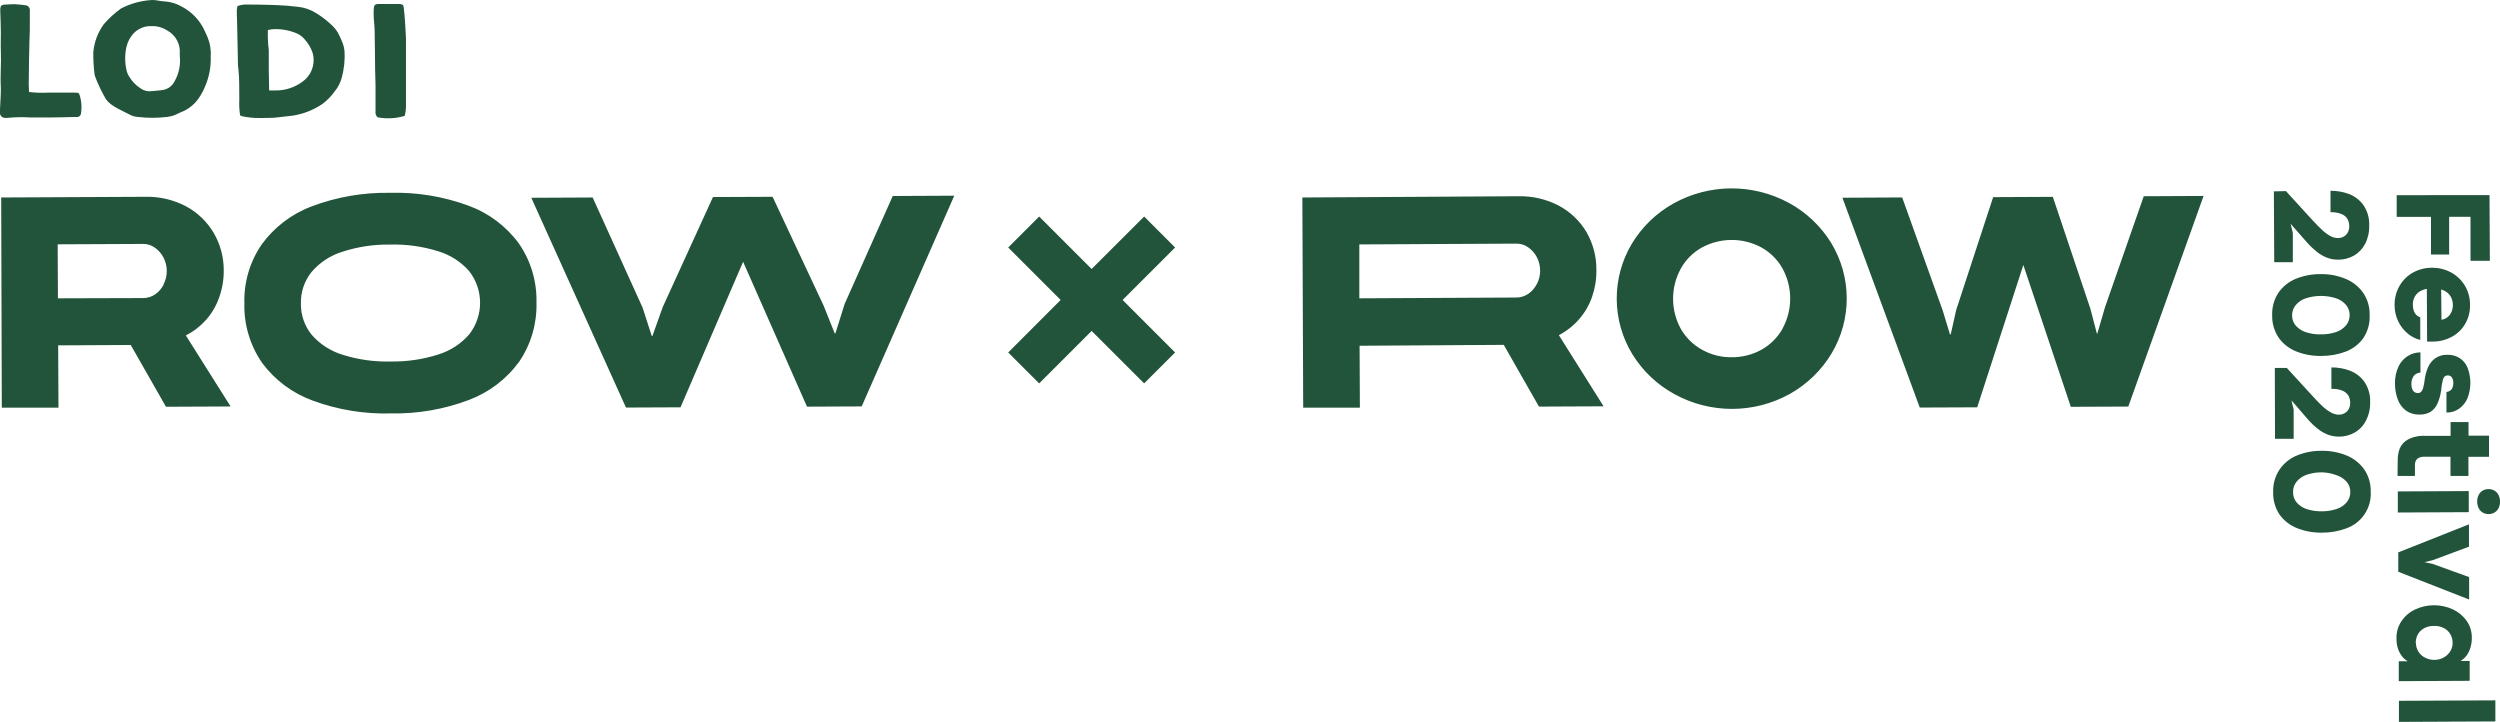
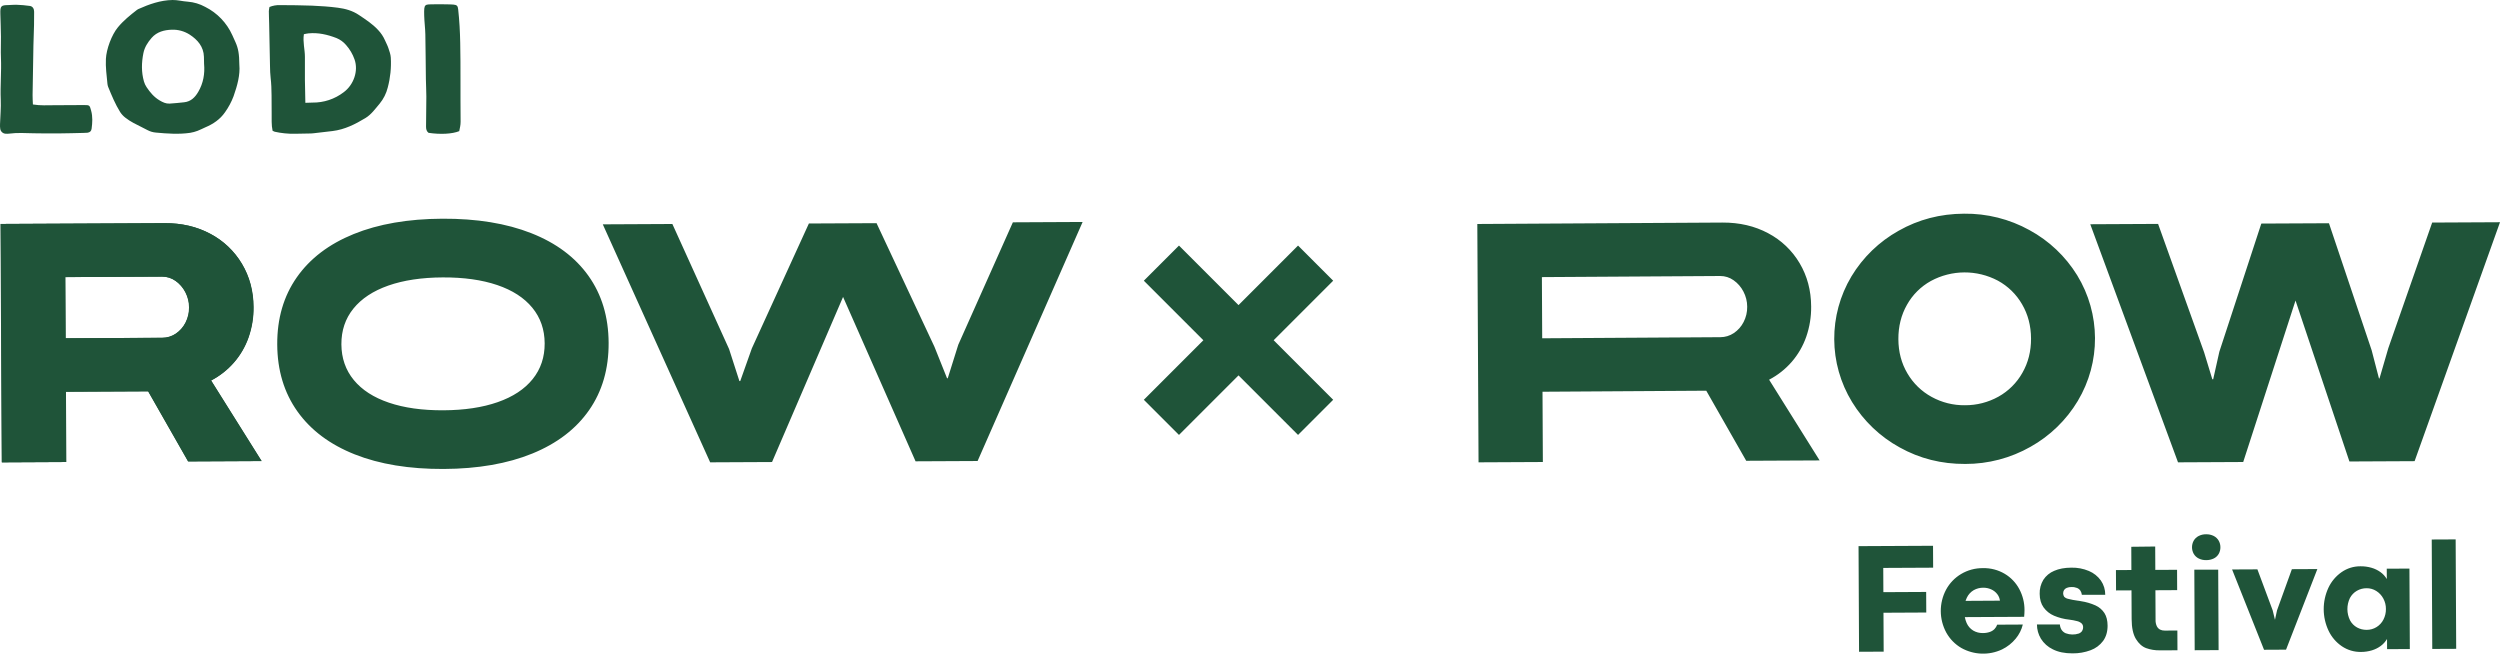
- <svg xmlns="http://www.w3.org/2000/svg" id="af5522ed-67b7-46b3-a458-83fb29c8ef34" data-name="Layer 1" viewBox="0 0 502.82 145.19">
+ <svg xmlns="http://www.w3.org/2000/svg" id="b61729fd-5f21-4e45-92e5-6d2525f35e25" data-name="row-by-row" viewBox="0 0 2656.34 694.6">
  <defs>
-     <style>.b348a135-f45a-47f8-b734-777f7af854a8{fill:#21543a}</style>
+     <style>.b639f539-4bce-42d1-9547-5196ba900575{fill:#1f5439}</style>
  </defs>
-   <path class="b348a135-f45a-47f8-b734-777f7af854a8" d="M500.71 39.24l.07 13.21h-3.89v-8.84h-4.3v7.59h-3.65v-7.58h-6.9v-4.36zM491.05 64.31a2.24 2.24 0 001.16-.48 2.71 2.71 0 00.84-1.07 3.23 3.23 0 00.29-1.42 3.42 3.42 0 00-.42-1.67 3.07 3.07 0 00-1.35-1.23 5.15 5.15 0 00-2.33-.45 5 5 0 00-2.16.42 2.88 2.88 0 00-1.34 1.15 3.18 3.18 0 00-.45 1.72 3.78 3.78 0 00.19 1.23 2.3 2.3 0 00.51.84 2 2 0 00.79.47v4.55a6.29 6.29 0 01-2.5-1.26 7.35 7.35 0 01-1.91-2.43 7.49 7.49 0 01-.75-3.31 7.59 7.59 0 011-3.89 7.18 7.18 0 012.75-2.69 8.08 8.08 0 017.6 0 7.3 7.3 0 013.82 6.55 7.18 7.18 0 01-1 3.84 6.88 6.88 0 01-2.71 2.59 7.88 7.88 0 01-3.74.93h-1.18l-.06-11.31 2.88.21zM481.7 77.19a7.71 7.71 0 01.72-3.5 5 5 0 011.89-2.11 4.86 4.86 0 012.51-.71v4.07a2 2 0 00-.94.29 1.72 1.72 0 00-.62.75 2.8 2.8 0 00-.26 1.22 2.94 2.94 0 00.17 1.08 1.21 1.21 0 00.45.59 1.16 1.16 0 00.68.19.87.87 0 00.67-.27 1.82 1.82 0 00.4-.79 10.15 10.15 0 00.27-1.41 9.37 9.37 0 01.69-2.69 4.39 4.39 0 011.48-1.85 4 4 0 012.4-.69 4.44 4.44 0 012.48.65 4.12 4.12 0 011.59 1.92 8.47 8.47 0 010 6.16 4.93 4.93 0 01-1.7 2.12 4.3 4.3 0 01-2.53.77v-4.14a1.63 1.63 0 00.72-.25 1.29 1.29 0 00.49-.6 2.44 2.44 0 00.17-1 2 2 0 00-.15-.84 1 1 0 00-.94-.65 1 1 0 00-.63.19 1.37 1.37 0 00-.37.69 13.7 13.7 0 00-.32 1.71v.29l-.06.29a9.88 9.88 0 01-.76 2.59 3.72 3.72 0 01-1.35 1.57 4.16 4.16 0 01-2.23.55 4.38 4.38 0 01-2.71-.8 4.81 4.81 0 01-1.64-2.21 9 9 0 01-.57-3.18zM482.25 92.63a6.52 6.52 0 01.39-2.39 3.64 3.64 0 011.62-1.82 6.81 6.81 0 013.53-.76h5.09v-2.77h3.61v2.74h4.12v4.24h-4.14v3.85h-3.61v-3.86h-5.28a2.28 2.28 0 00-1.08.22 1.36 1.36 0 00-.61.57 1.78 1.78 0 00-.18.83v2.24h-3.5zM496.54 98.77v4.24l-14.27.07v-4.24zm1.69 2.1a2.81 2.81 0 01.3-1.33 2.09 2.09 0 01.82-.87 2.28 2.28 0 011.16-.3 2.2 2.2 0 011.16.29 2.09 2.09 0 01.83.86 2.74 2.74 0 01.32 1.34 2.92 2.92 0 01-.3 1.37 2.25 2.25 0 01-.83.87 2.41 2.41 0 01-2.33 0 2.06 2.06 0 01-.82-.88 3 3 0 01-.31-1.35zM496.58 105.46v4.49l-7.27 2.71-1.68.41 1.68.36 7.3 2.64v4.51L482.36 115v-3.9zM482 128.31a5.85 5.85 0 011-3.37 6.75 6.75 0 012.75-2.36 9 9 0 017.63 0 7.14 7.14 0 012.77 2.34 5.76 5.76 0 011 3.33 6.43 6.43 0 01-.26 1.95 5.15 5.15 0 01-.76 1.6 4.05 4.05 0 01-1.24 1.13h1.83v4l-14.26.07v-4h1.8a4.07 4.07 0 01-1.23-1.11 5.07 5.07 0 01-.78-1.58 6.34 6.34 0 01-.25-2zm3.91 1a3.35 3.35 0 00.49 1.74 3.42 3.42 0 001.35 1.23 4.06 4.06 0 001.87.44 3.89 3.89 0 001.86-.47 3.6 3.6 0 001.33-1.24 3.18 3.18 0 00.48-1.73 3.36 3.36 0 00-.45-1.71 3.15 3.15 0 00-1.29-1.24 4 4 0 00-2-.44 4.05 4.05 0 00-2 .47 3.14 3.14 0 00-1.26 1.24 3.58 3.58 0 00-.42 1.73zM501.89 140.86v4.24l-19.4.09v-4.24zM459.77 38.44l5.23 5.73c.82.89 1.51 1.59 2.07 2.11a8.1 8.1 0 001.62 1.19 3.26 3.26 0 001.54.41 2.42 2.42 0 001.17-.3 2 2 0 00.81-.84 2.55 2.55 0 00.29-1.26 2.85 2.85 0 00-.35-1.42 2.41 2.41 0 00-1.18-1 5.38 5.38 0 00-2.24-.38v-4.31a10.57 10.57 0 013.75.66 6.32 6.32 0 012.88 2.24 6.73 6.73 0 011.15 4.06 7.64 7.64 0 01-.82 3.73 5.92 5.92 0 01-2.26 2.36 6.48 6.48 0 01-3.16.81 6.41 6.41 0 01-2.22-.39 7.61 7.61 0 01-2-1.14 15.55 15.55 0 01-2-1.89L460.7 45l.45 1.86v5.88h-3.74l-.07-14.25zM457 63.41a7.72 7.72 0 011.28-4.57 7.94 7.94 0 013.51-2.78 12.91 12.91 0 014.92-.93 12.7 12.7 0 015 .93 8.05 8.05 0 013.56 2.79 7.54 7.54 0 011.33 4.45 7.74 7.74 0 01-1.27 4.7 7.65 7.65 0 01-3.55 2.72 13.69 13.69 0 01-4.9.87 13 13 0 01-5-.89 7.94 7.94 0 01-3.52-2.7 7.7 7.7 0 01-1.36-4.59zm4 0a3.15 3.15 0 00.73 2.07 4.61 4.61 0 002 1.32 9 9 0 003.08.45 9.19 9.19 0 003.06-.47 4.48 4.48 0 002-1.36 3.19 3.19 0 00.71-2.09 3.12 3.12 0 00-.73-2 4.52 4.52 0 00-1.97-1.33 10.06 10.06 0 00-6.14 0 4.36 4.36 0 00-2 1.36 3.18 3.18 0 00-.74 2.03zM459.94 74l5.25 5.73c.81.89 1.5 1.59 2.07 2.12a8.52 8.52 0 001.62 1.15 3.24 3.24 0 001.53.4 2.32 2.32 0 001.17-.3 2 2 0 00.82-.83 2.72 2.72 0 00.29-1.26 3 3 0 00-.35-1.43 2.6 2.6 0 00-1.19-1 5.36 5.36 0 00-2.24-.37V73.9a10.14 10.14 0 013.75.66 6.35 6.35 0 012.89 2.24 6.77 6.77 0 011.15 4.05 7.61 7.61 0 01-.83 3.73 5.79 5.79 0 01-2.28 2.42 6.38 6.38 0 01-3.16.82 6.31 6.31 0 01-2.21-.39 7.78 7.78 0 01-2-1.15 14.29 14.29 0 01-2-1.89l-3.35-3.87.45 1.86v5.88h-3.75L457.53 74zM457.2 99a7.66 7.66 0 011.29-4.58A7.84 7.84 0 01462 91.6a12.72 12.72 0 014.92-.93 12.88 12.88 0 015 .92 8.17 8.17 0 013.57 2.79 7.64 7.64 0 011.33 4.46 7.4 7.4 0 01-4.88 7.42 13.73 13.73 0 01-4.9.87 13 13 0 01-5-.89 7.85 7.85 0 01-3.56-2.75A7.67 7.67 0 01457.2 99zm4 0a3.12 3.12 0 00.72 2.06 4.52 4.52 0 002 1.33 9.52 9.52 0 003.08.45 9.38 9.38 0 003-.48 4.46 4.46 0 002-1.35 3.16 3.16 0 00.71-2.1 3 3 0 00-.73-2 4.56 4.56 0 00-2.05-1.34A9.06 9.06 0 00467 95a9.45 9.45 0 00-3.06.48 4.49 4.49 0 00-2 1.36 3.15 3.15 0 00-.74 2.09zM41.47 64.31a13.6 13.6 0 002.6-4.46 15.71 15.71 0 00.93-5.41 14.74 14.74 0 00-2.06-7.66 14.27 14.27 0 00-5.6-5.32 16.7 16.7 0 00-8.1-1.88l-29 .14L.36 82h11.4l-.06-12.54 14.6-.07 7.08 12.42 13-.06-9-14.28a14.15 14.15 0 004.09-3.16zm-8.55-7.09a5.2 5.2 0 01-1.73 2 4.31 4.31 0 01-2.39.73L11.65 60l-.05-10.86 17.18-.08a3.94 3.94 0 012.36.75 5.44 5.44 0 011.75 2 5.89 5.89 0 010 5.4zM78.65 83.15a42.11 42.11 0 0015.72-2.73 22.12 22.12 0 0010.08-7.71 20.24 20.24 0 003.45-11.92 20 20 0 00-3.57-11.86 21.89 21.89 0 00-10.15-7.58 42.28 42.28 0 00-15.75-2.57 42.32 42.32 0 00-15.72 2.72 22 22 0 00-10.09 7.68 20 20 0 00-3.47 11.9A20.13 20.13 0 0052.73 73a22.05 22.05 0 0010.17 7.57 42.07 42.07 0 0015.75 2.58zM60.52 61.06a9.74 9.74 0 012.13-6.34 13.3 13.3 0 016.19-4.08 29.59 29.59 0 019.64-1.45 29.65 29.65 0 019.66 1.35 13.39 13.39 0 016.23 4 10.33 10.33 0 01.06 12.64 13.39 13.39 0 01-6.19 4.09 29.88 29.88 0 01-9.64 1.44 29.65 29.65 0 01-9.66-1.35 13.46 13.46 0 01-6.23-4 9.7 9.7 0 01-2.19-6.3zM149.46 52.65l12.85 29.14 11-.05 18.62-42.38-12.37.06-9.68 21.71-1.86 5.94h-.13l-2.23-5.58-10.27-21.91-11.99.05-10.11 22.14-2.06 5.79h-.15l-1.83-5.67-10.05-22.17-12.34.06 19.04 42.19 10.97-.05 12.59-29.27zM317.63 64.17a13.64 13.64 0 002.57-4.44 15.61 15.61 0 00.88-5.4 15 15 0 00-2-7.66 14.18 14.18 0 00-5.59-5.32 16.7 16.7 0 00-8.1-1.88l-43.45.25.17 42.28h11.4l-.06-12.46 29-.18 7.08 12.42 13-.06-9-14.31a13.79 13.79 0 004.1-3.24zm-8.53-7.06a5.2 5.2 0 01-1.73 2 4.31 4.31 0 01-2.39.73L273.4 60V49.16L305 49a4 4 0 012.36.74 5.55 5.55 0 011.75 2 5.89 5.89 0 010 5.4zM359.78 40.8a24.12 24.12 0 00-23.19.12 22.72 22.72 0 00-8.37 8.08 21.52 21.52 0 00.11 22.27 22.69 22.69 0 008.45 8 24 24 0 0023.22-.05 22.78 22.78 0 008.38-8.13 21.54 21.54 0 00-.11-22.28 22.69 22.69 0 00-8.49-8.01zm-1.26 25.32a11.11 11.11 0 01-4.23 4.21 12.1 12.1 0 01-6 1.52 11.9 11.9 0 01-5.91-1.48 11.16 11.16 0 01-4.29-4.17 12.59 12.59 0 01-.02-12.2 10.86 10.86 0 014.23-4.22 12.59 12.59 0 0111.88-.06 11 11 0 014.28 4.18 12.6 12.6 0 01.06 12.18zM431.17 39.47l-7.78 22.28-1.56 5.35h-.09l-1.3-4.99-7.56-22.52-12 .06-7.44 22.71-1.09 4.89h-.16l-1.45-4.78-8.16-22.76-12.02.06 15.56 42.2 11.55-.05 9.28-28.63 9.55 28.53 11.56-.05 15.14-42.36-12.03.06zM209.01 77.11l10.55-10.55 10.56 10.55 6.23-6.22-10.56-10.56 10.56-10.55-6.23-6.23-10.56 10.55-10.55-10.55-6.23 6.23 10.55 10.55-10.55 10.56 6.23 6.22zM41.74 7.47c-.18-.41-.37-.83-.56-1.24a10.28 10.28 0 00-4.81-5A7.66 7.66 0 0033.3.3c-.91 0-1.81-.32-2.71-.3a15.62 15.62 0 00-6.09 1.62 1.2 1.2 0 00-.21.13 20.27 20.27 0 00-3.39 3.09 11.23 11.23 0 00-2.13 5.61 30.11 30.11 0 00.23 4.34 2.08 2.08 0 00.13.6 30.14 30.14 0 002.13 4.48 4 4 0 00.93 1 9.71 9.71 0 001.45.94c.8.44 1.64.81 2.44 1.24a3.78 3.78 0 001.53.46 25.08 25.08 0 006.06 0A7.22 7.22 0 0035 23.2c.47-.18.91-.42 1.36-.62a7.65 7.65 0 003.5-2.67 12.19 12.19 0 001.52-2.85 13.58 13.58 0 001-5.58 8.86 8.86 0 00-.64-4.01zm-6.6 8.83a3.23 3.23 0 01-2.49 1.82c-.86.09-1.72.19-2.59.24a3.11 3.11 0 01-1.75-.56A7.17 7.17 0 0126 15.44a3.39 3.39 0 01-.47-1 10.57 10.57 0 01-.1-5 6 6 0 011.45-2.74 4.73 4.73 0 013.58-1.45 5.54 5.54 0 013.19.89 4.83 4.83 0 012.51 3.91v1.24a8.28 8.28 0 01-1.02 5.01zM68.26 7.17A6.23 6.23 0 0067 5.32a18.83 18.83 0 00-3.41-2.68 8.52 8.52 0 00-3.73-1.28c-1.51-.19-3-.29-4.57-.35-1.9-.08-3.81-.09-5.71-.1a4.57 4.57 0 00-1.84.33 5.44 5.44 0 00-.11.75c0 .7 0 1.4.05 2.11q.07 3.84.16 7.7c0 .66 0 1.33.1 2 .25 2.07.14 4.14.19 6.21a16.14 16.14 0 00.16 3.19 1.91 1.91 0 00.37.17 15.38 15.38 0 003.58.36c.95 0 1.9 0 2.85-.05a8.55 8.55 0 00.87-.09l3-.34a14.83 14.83 0 005.83-2.3 11.34 11.34 0 002.52-2.56 7.25 7.25 0 001.45-2.86 16.61 16.61 0 00.53-5.3 6.27 6.27 0 00-.42-1.68c-.17-.48-.41-.92-.61-1.38zm-7.33 9.19a8.89 8.89 0 01-5.54 1.83h-1.26c0-1.43-.06-2.75-.07-4.07s0-2.72 0-4.08a24.13 24.13 0 01-.18-4 7.4 7.4 0 01.82-.15 10.7 10.7 0 015 .83A4.4 4.4 0 0161.35 8a7.66 7.66 0 011.5 2.55 5.32 5.32 0 01-1.92 5.81zM16.16 19.63c-.26-1-.26-1-1.24-1H9.59a21.91 21.91 0 01-3.75-.13c0-.62-.07-1.15-.06-1.68 0-2.94.09-5.87.15-8.81C6 6.83 6 5.64 6 4.44V2.08a.94.94 0 00-.73-1A22.46 22.46 0 002.86.84C2.41.82 2 .9 1.5.9.17.91 0 1.06.06 2.42s.09 2.73.11 4.09-.06 2.49 0 3.72c.11 2.48-.15 5 0 7.44C.19 19.11.05 20.56 0 22a3.52 3.52 0 000 .86 1 1 0 001 .84 2.59 2.59 0 00.62 0A28.46 28.46 0 016 23.62h4.6c1.53 0 2.81-.06 4.21-.09h.74a.77.77 0 00.74-.71 8 8 0 00-.13-3.19zM81.22 1.64C81.16 1 81 .87 80.38.8h-3.23c-1.9 0-2-.19-2 2 0 1.12.18 2.23.2 3.34.06 2.64.06 5.29.1 7.93 0 1 .08 2.07.08 3.1v5.33a1.22 1.22 0 00.44 1.1 11.47 11.47 0 005.44-.3 7.81 7.81 0 00.24-1.65v-7.57-6.44c-.1-2.04-.21-4.02-.43-6z" />
+   <path class="b639f539-4bce-42d1-9547-5196ba900575" d="M1974.77 580.3l79.14-.39.12 23.27-53 .26.12 25.75 45.47-.23.11 21.87-45.47.23.2 41.34-26.15.13zM2125 638.23a13.84 13.84 0 00-2.88-7 16.54 16.54 0 00-6.42-5 20 20 0 00-8.5-1.77 20.41 20.41 0 00-10 2.57 18.33 18.33 0 00-7.35 8q-2.78 5.51-2.74 14a31.12 31.12 0 002.51 12.94 17.71 17.71 0 006.93 8 19.34 19.34 0 0010.32 2.67 21.67 21.67 0 007.34-1.15 13 13 0 005-3.07 12.83 12.83 0 002.87-4.68l27.23-.14a37.17 37.17 0 01-7.56 15 43.24 43.24 0 01-14.55 11.46 47.34 47.34 0 01-43.13-1.52 42.93 42.93 0 01-16.07-16.39 48.19 48.19 0 01-.23-45.6 43.44 43.44 0 0115.94-16.63 44.45 44.45 0 0123.27-6.26 43.4 43.4 0 0123.06 6 41.54 41.54 0 0115.51 16.22 46.92 46.92 0 015.56 22.41c0 1.21 0 2.38-.11 3.51s-.17 2.33-.27 3.59l-67.75.34 1.23-17.26zM2202.22 694.22q-12.46.06-21-4.28a30.14 30.14 0 01-12.69-11.32 29.34 29.34 0 01-4.2-15.08h24.36a12.28 12.28 0 001.75 5.61 9.94 9.94 0 004.48 3.73 21 21 0 0013.78.3 7.5 7.5 0 003.58-2.7 7.28 7.28 0 001.09-4.09 5.33 5.33 0 00-1.59-4 11.05 11.05 0 00-4.71-2.41 61.49 61.49 0 00-8.51-1.61 56.89 56.89 0 01-16.12-4.17 26.34 26.34 0 01-11.06-8.82q-4.11-5.76-4.15-14.42a27 27 0 013.89-14.87 25.17 25.17 0 0111.51-9.55q7.56-3.33 18.21-3.39a45.37 45.37 0 0118.71 3.54 29.64 29.64 0 0112.73 10.17 26.22 26.22 0 014.61 15.16h-24.84a9.79 9.79 0 00-1.47-4.28 7.89 7.89 0 00-3.61-3 14.47 14.47 0 00-5.94-1 12.55 12.55 0 00-5 .89 6.39 6.39 0 00-2.92 2.33 6.75 6.75 0 00.16 7.13 8.34 8.34 0 004.18 2.2 84 84 0 0010.2 1.94c.55 0 1.13.13 1.73.23l1.74.33a59.14 59.14 0 0115.53 4.54 22.31 22.31 0 019.42 8.12q3.27 5.19 3.32 13.36 0 9.64-4.79 16.24a28.91 28.91 0 01-13.24 9.84 53.28 53.28 0 01-19.14 3.33zM2294.73 691a40.38 40.38 0 01-14.28-2.32q-6.45-2.36-10.95-9.72t-4.56-21.15l-.15-30.53-16.42.08-.11-21.62 16.42-.08-.11-24.68 25.41-.29.12 24.85 23.11-.12.1 21.62-23.1.12.15 31.68a14.52 14.52 0 001.31 6.47 8.12 8.12 0 003.41 3.62 10.57 10.57 0 005 1.09l13.45-.07.1 21zM2344.13 595.15a16.76 16.76 0 01-8-1.78 12.58 12.58 0 01-5.23-4.92 14.44 14.44 0 01-.07-13.87 12.8 12.8 0 015.18-5 16.67 16.67 0 018-1.89 17 17 0 018.21 1.81 12.94 12.94 0 015.23 5 13.84 13.84 0 011.81 6.92 14.07 14.07 0 01-1.74 7 12.28 12.28 0 01-5.22 4.93 17.89 17.89 0 01-8.17 1.8zm-12.58 10.13H2356.92l.42 85.5-25.41.12zM2371.67 605.08l26.9-.13 16.23 43.57 2.44 10.06 2.18-10.08 15.79-43.73 27.07-.13-33.28 85.65-23.37.12zM2508.62 692.71a35.26 35.26 0 01-20.25-6 41.37 41.37 0 01-14.15-16.48 53.81 53.81 0 01-.19-45.71 41.9 41.9 0 0114-16.62 34.65 34.65 0 0120-6.2 40.24 40.24 0 0111.68 1.55 31 31 0 019.6 4.61 24.46 24.46 0 016.76 7.4l-.06-11 24.1-.12.42 85.49-24.17.12-.06-10.81a25 25 0 01-6.65 7.38 30.5 30.5 0 01-9.46 4.71 40 40 0 01-11.57 1.68zm6.08-23.47a19.64 19.64 0 0010.46-2.94 20.27 20.27 0 007.35-8 23.83 23.83 0 002.62-11.24 23 23 0 00-2.77-11.13 21.34 21.34 0 00-7.47-8 18.87 18.87 0 00-10.33-2.92 20.49 20.49 0 00-10.3 2.73 19.23 19.23 0 00-7.4 7.71 27 27 0 00.16 23.72 18.75 18.75 0 007.47 7.56 20.84 20.84 0 0010.21 2.51zM2583.8 573.25l25.42-.12.57 116.27-25.42.12zM248.53 385.37a82.09 82.09 0 0015.6-26.7 94 94 0 005.34-32.43q-.14-25.51-12.33-45.93a85.09 85.09 0 00-33.59-31.86Q202.18 237 175 237.14L.89 238l1.24 253.24 68.35-.34-.38-74.66 87.52-.44 42.45 74.46 78-.38-53.66-85.58a83.49 83.49 0 0024.12-18.93zm-51.23-42.48a31.14 31.14 0 01-10.37 11.69 25.51 25.51 0 01-14.32 4.35l-102.78.51-.32-65 103-.51a24.13 24.13 0 0114.17 4.49 33.15 33.15 0 0110.49 12.05 34.56 34.56 0 014 16.09 34.21 34.21 0 01-3.87 16.33zM471.39 498.29q54.75-.27 94.23-16.39T626 435.7q20.9-30.07 20.69-71.42t-21.39-71.12q-21.19-29.79-60.84-45.41t-94.39-15.37q-54.75.27-94.23 16.29t-60.48 46q-21 30-20.79 71.32t21.49 71.22q21.29 29.88 60.93 45.6t94.4 15.48zM362.74 365.86q-.12-22 12.75-37.95t37.12-24.48q24.27-8.51 57.77-8.67t57.87 8.09q24.35 8.26 37.36 24.12t13.12 37.83q.12 22-12.74 38t-37.13 24.48q-24.25 8.5-57.77 8.67t-57.87-8.1q-24.35-8.26-37.35-24.12t-13.13-37.87zM895.79 315.5l77.03 174.66 65.91-.32 111.6-253.99-74.12.37-58.01 130.08-11.18 35.62h-.75l-13.38-33.45-61.54-131.35-71.88.35-60.61 132.7-12.31 34.69-.92.01-10.97-34.02L714.42 238l-73.93.37 114.09 252.87 65.73-.32 75.48-175.42zM1903.75 384.52a81.68 81.68 0 0015.42-26.61 94.56 94.56 0 005.24-32.33q-.12-25.51-12.24-45.93a84.45 84.45 0 00-33.49-31.87q-21.37-11.43-48.56-11.3L1569.7 238l1.3 253.24 68.34-.34-.37-74.66 174-1.1 42.45 74.46 78-.39-53.68-85.76a82.26 82.26 0 0024.01-18.93zm-51.13-42.3a31.07 31.07 0 01-10.37 11.69 25.6 25.6 0 01-14.32 4.36l-189.29 1.17-.32-65 189.47-1.18a24.3 24.3 0 0114.18 4.49 33.15 33.15 0 0110.49 12.05 34.59 34.59 0 014 16.09 34.15 34.15 0 01-3.84 16.33zM2156.37 244.49a140 140 0 00-69.54-17.44q-37.82.18-69.46 18.12a135.82 135.82 0 00-50.14 48.48 129 129 0 00.66 133.51 135.92 135.92 0 0050.61 48.26q31.83 17.73 69.64 17.54a139.58 139.58 0 0069.36-18.22 135.89 135.89 0 0050.23-48.74 129 129 0 00-.66-133.51 135.55 135.55 0 00-50.7-48zm-7.54 151.7a66.07 66.07 0 01-25.39 25.27 72.33 72.33 0 01-35.61 9.12 71.47 71.47 0 01-35.43-8.86 66.76 66.76 0 01-25.72-25q-9.5-16.05-9.59-36.35t9.14-36.55a65.34 65.34 0 0125.38-25.26 75.43 75.43 0 0171.22-.35 66.16 66.16 0 0125.64 25q9.48 16.16 9.58 36.45t-9.22 36.53zM2584.28 236.48l-46.64 133.55-9.34 32.08h-.56l-7.78-29.95-45.36-134.96-71.87.35-44.59 136.16-6.55 29.27h-.93l-8.71-28.63-48.9-136.44-72.06.36 93.23 252.97 69.27-.34 55.58-171.59 57.27 171.03 69.26-.34 90.74-253.88-72.06.36zM1252.71 462.12l63.26-63.26 63.26 63.26 37.33-37.34-63.25-63.26 63.25-63.26-37.33-37.34-63.26 63.26-63.26-63.26-37.34 37.34 63.26 63.26-63.26 63.26 37.34 37.34z" />
+   <path class="b639f539-4bce-42d1-9547-5196ba900575" d="M248.25 385.35a81.93 81.93 0 0015.61-26.72 93.73 93.73 0 005.34-32.43q-.12-25.51-12.33-45.95a85.14 85.14 0 00-33.6-31.87q-21.37-11.44-48.58-11.31l-174.15.86 1.25 253.32 68.36-.34-.37-74.69 87.54-.43 42.46 74.48 78-.38-53.7-85.61a83.53 83.53 0 0024.17-18.93zM197 342.85a31.17 31.17 0 01-10.37 11.7 25.69 25.69 0 01-14.32 4.35l-102.82.51-.32-65 103-.5a24.16 24.16 0 0114.18 4.49 33.1 33.1 0 0110.49 12.06 35.51 35.51 0 01.16 32.4zM250.19 44.78q-1.68-3.73-3.37-7.46A62 62 0 00218 7.3a46 46 0 00-18.42-5.51c-5.45-.32-10.86-1.88-16.26-1.79-12.87.23-24.83 4.47-36.46 9.69a6.87 6.87 0 00-1.27.78c-7.28 5.62-14.43 11.41-20.32 18.54-6.68 8.07-12.25 23.24-12.75 33.6-.42 8.74.75 17.37 1.59 26a13.07 13.07 0 00.78 3.63c3.76 9.19 7.53 18.4 12.8 26.86a24.38 24.38 0 005.52 5.95 60.84 60.84 0 008.75 5.66c4.79 2.61 9.8 4.82 14.58 7.45a23.24 23.24 0 009.21 2.72c12.1 1.12 24.21 2 36.32.25a40.5 40.5 0 007.85-2.12c2.78-1 5.4-2.51 8.15-3.67 8.39-3.53 15.75-8.45 21-16.05a74 74 0 009.09-17c4-11.31 7.14-22.78 6.15-33.44-.09-11.58-1.15-17.44-4.12-24.07zm-39.58 52.89c-3.42 5.83-7.82 10.22-14.91 11-5.17.53-10.34 1.12-15.52 1.41-3.83.21-7.19-1.38-10.48-3.32-5.94-3.48-10.21-8.55-13.94-14.14a21.73 21.73 0 01-2.8-6c-2.85-10-2.62-20.1-.59-30.18 1.25-6.24 4.64-11.5 8.73-16.19 5.61-6.44 13.35-8.41 21.44-8.69a33.09 33.09 0 0119.14 5.3c8.22 5.4 14.67 12.67 15 23.46.09 2.47.11 5 .15 7.43.94 10.53-.75 20.62-6.22 29.92zM409.14 43a38.3 38.3 0 00-7.37-11.11c-5.95-6.48-13.24-11.16-20.46-16-6.84-4.6-14.46-6.67-22.33-7.69C349.9 7 340.71 6.4 331.55 6c-11.4-.45-22.82-.5-34.23-.57a26.83 26.83 0 00-11 2 29.84 29.84 0 00-.66 4.5c0 4.21.24 8.42.32 12.64.31 15.38.57 30.77.92 46.15.08 4 .18 8 .65 11.89 1.47 12.38.82 24.81 1.09 37.21.13 6.41-.39 12.86 1 19.15a12 12 0 002.24 1 91.31 91.31 0 0021.43 2.16c5.7-.18 11.41-.17 17.11-.32 1.74-.05 3.46-.31 5.19-.5 5.92-.68 11.85-1.35 17.77-2.08 12.83-1.57 24.08-7.23 34.91-13.8 6.26-3.8 10.44-9.81 15.1-15.3A43.46 43.46 0 00412 93a100.85 100.85 0 003.24-31.76c-.2-3.39-1.43-6.78-2.54-10.05-.91-2.85-2.41-5.47-3.56-8.19zm-43.96 55A53.38 53.38 0 01332 109c-2.19 0-4.39.13-7.55.24-.17-8.61-.4-16.5-.47-24.4-.08-8.16 0-16.33 0-24.49 0-7.89-2.38-15.68-1.09-24 1.63-.31 3.26-.75 4.92-.9 10.35-1 20.19 1.3 29.75 5a26.56 26.56 0 0110.14 7.37 46 46 0 019 15.29c4.37 12.28-.94 27.09-11.52 34.89zM96.85 117.63c-1.57-5.78-1.58-6-7.4-6-10.66 0-21.33.19-32 .17-7.15 0-14.33.54-22.48-.79-.14-3.7-.4-6.89-.35-10.07q.38-26.4.89-52.78c.14-7.18.48-14.36.65-21.55q.16-7.07.1-14.12c0-3-1.39-5.66-4.37-6.16a127.23 127.23 0 00-14.73-1.28c-2.71-.12-5.44.33-8.16.34-7.95.06-8.84 1-8.63 9.13S.92 30.87 1 39c.09 7.43-.35 14.88 0 22.3.66 14.91-.86 29.7-.21 44.62.38 8.64-.5 17.33-.76 26a24.11 24.11 0 00.25 5.17 6.14 6.14 0 005.7 5 17.73 17.73 0 003.71-.09c8.66-1.14 17.32-.59 26-.39 9.17.2 18.35.2 27.52.13 8.43-.06 16.85-.32 25.28-.51a36.47 36.47 0 004.44-.2c2.65-.39 4.07-1.7 4.41-4.27.85-6.4 1.24-12.76-.49-19.13zM486.82 9.86c-.39-3.6-1.34-4.65-5.08-5-1.23-.13-2.47-.18-3.71-.19-5.2-.07-10.41-.22-15.61-.12-11.41.22-12-1.12-11.7 11.94.17 6.68 1.08 13.33 1.22 20 .32 15.84.36 31.69.58 47.54.09 6.19.47 12.38.48 18.57 0 10.64-.17 21.29-.31 31.93 0 2.6.45 4.93 2.64 6.6 12.51 1.89 25.11 1.26 32.63-1.78.58-3.12 1.49-6.35 1.45-9.92-.19-15.11-.08-30.23-.13-45.34 0-12.88 0-25.76-.28-38.63-.23-11.92-.87-23.78-2.18-35.6z" />
</svg>
